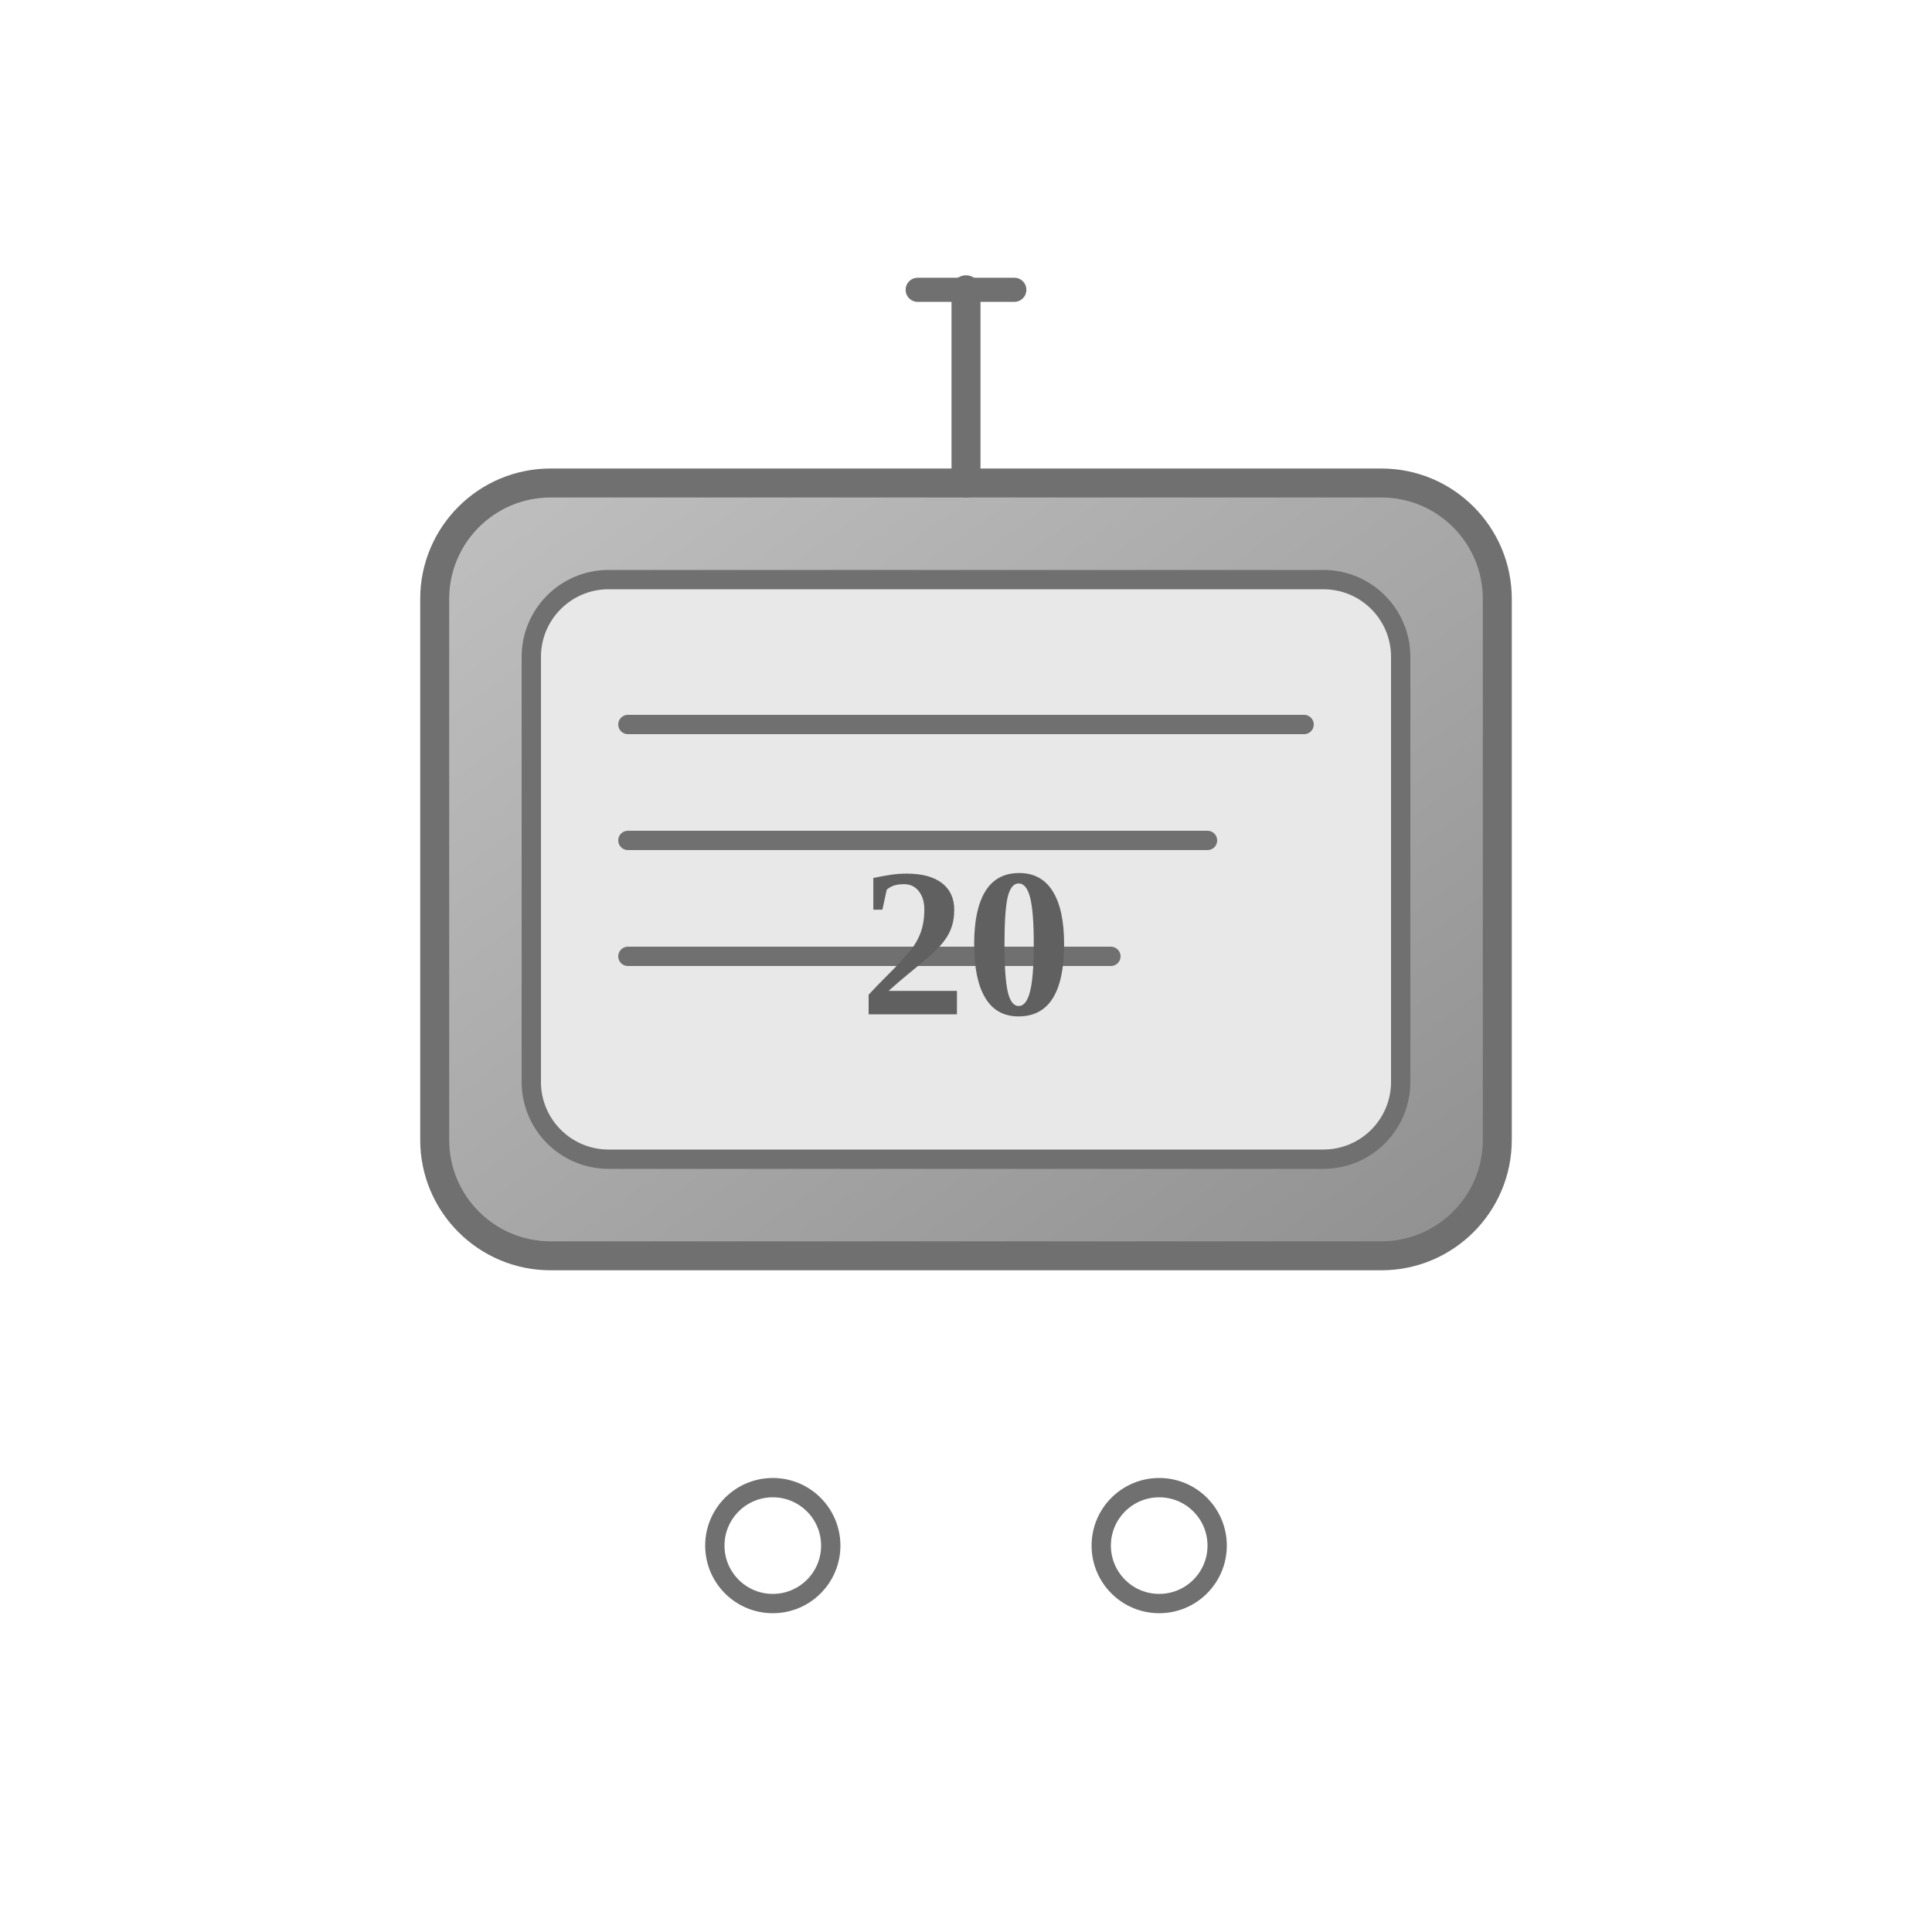
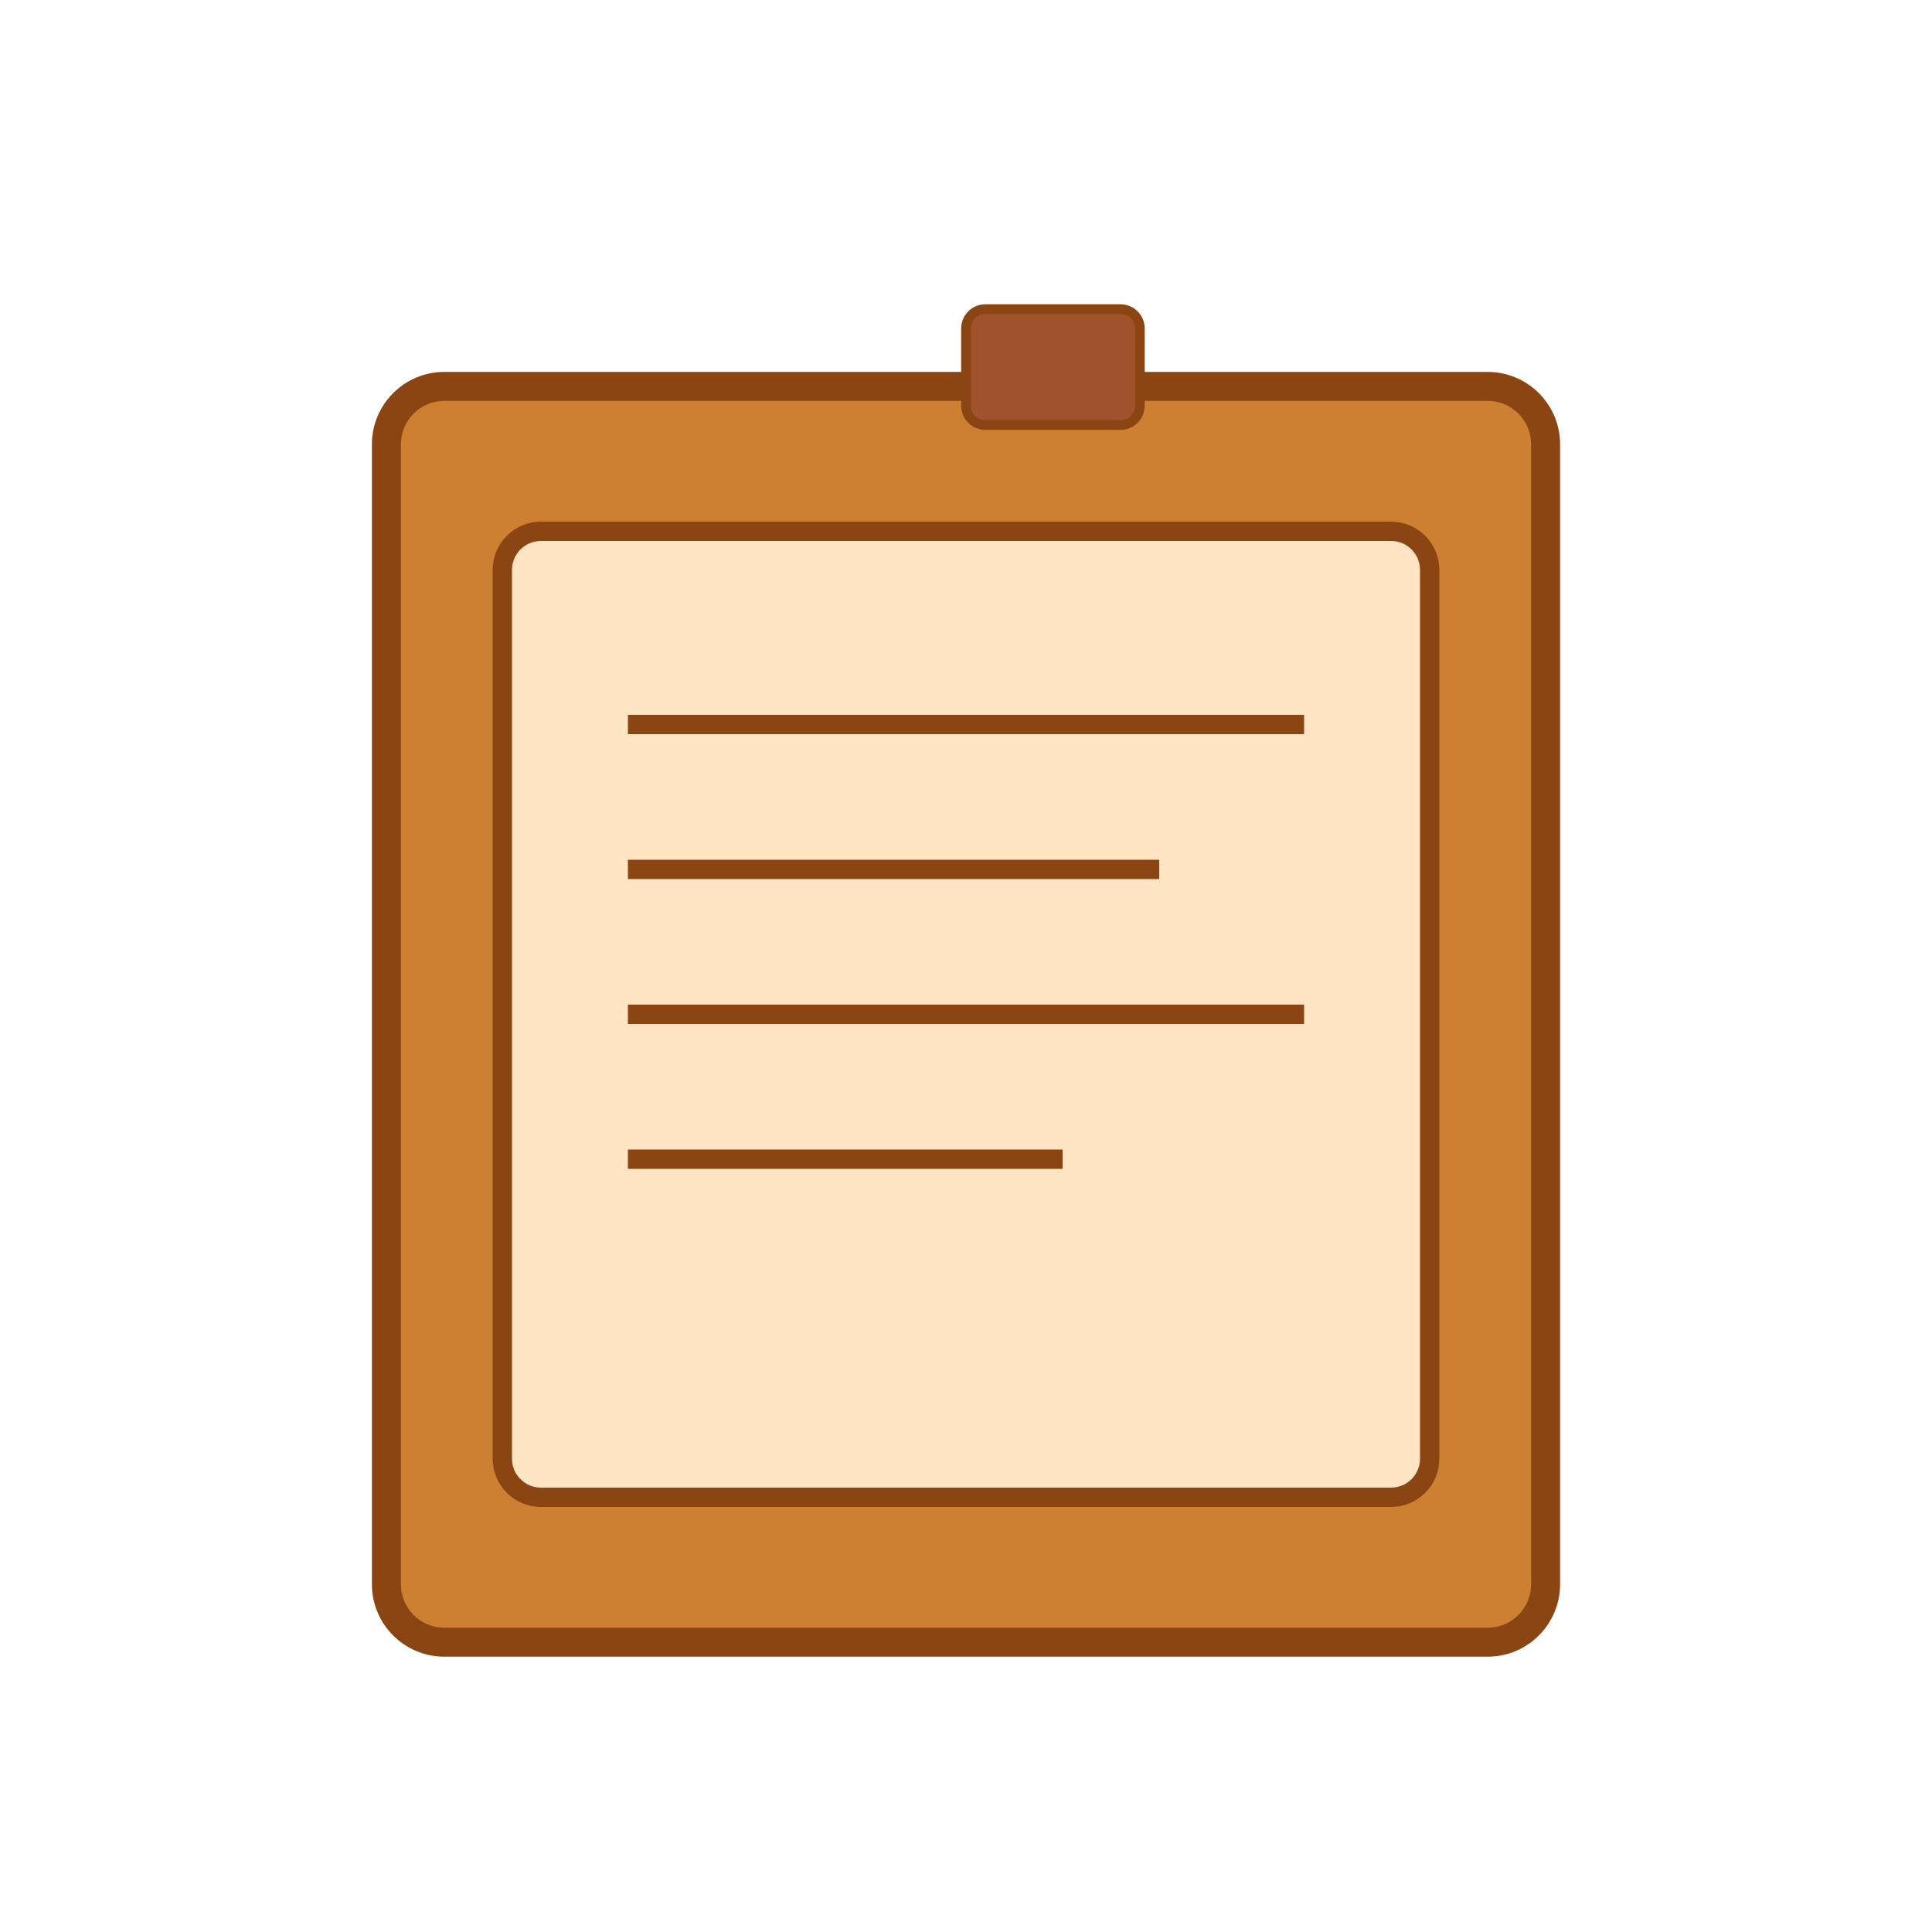
<svg xmlns="http://www.w3.org/2000/svg" viewBox="0 0 200 200">
-   <defs>
-     <linearGradient id="g20" x1="0" y1="0" x2="1" y2="1">
-       <stop offset="0" stop-color="#C0C0C0" />
-       <stop offset="1" stop-color="#909090" />
-     </linearGradient>
-   </defs>
-   <rect x="45" y="50" width="110" height="80" rx="12" fill="url(#g20)" stroke="#707070" stroke-width="3" />
-   <rect x="55" y="60" width="90" height="60" rx="8" fill="#E8E8E8" stroke="#707070" stroke-width="2" />
-   <line x1="65" y1="75" x2="135" y2="75" stroke="#707070" stroke-width="2" stroke-linecap="round" />
-   <line x1="65" y1="87" x2="125" y2="87" stroke="#707070" stroke-width="2" stroke-linecap="round" />
-   <line x1="65" y1="99" x2="115" y2="99" stroke="#707070" stroke-width="2" stroke-linecap="round" />
-   <line x1="100" y1="50" x2="100" y2="30" stroke="#707070" stroke-width="3" stroke-linecap="round" />
-   <line x1="95" y1="30" x2="105" y2="30" stroke="#707070" stroke-width="2.5" stroke-linecap="round" />
-   <text x="100" y="105" text-anchor="middle" font-size="22" font-weight="bold" fill="#606060">20</text>
-   <circle cx="80" cy="160" r="6" fill="none" stroke="#707070" stroke-width="2" />
-   <circle cx="120" cy="160" r="6" fill="none" stroke="#707070" stroke-width="2" />
+   <rect x="40" y="40" width="120" height="130" rx="6" fill="#CD7F32" stroke="#8B4513" stroke-width="3" />
+   <rect x="52" y="55" width="96" height="100" rx="4" fill="#FFE4C4" stroke="#8B4513" stroke-width="2" />
+   <line x1="65" y1="75" x2="135" y2="75" stroke="#8B4513" stroke-width="2" />
+   <line x1="65" y1="90" x2="120" y2="90" stroke="#8B4513" stroke-width="2" />
+   <line x1="65" y1="105" x2="135" y2="105" stroke="#8B4513" stroke-width="2" />
+   <line x1="65" y1="120" x2="110" y2="120" stroke="#8B4513" stroke-width="2" />
+   <rect x="100" y="32" width="18" height="12" rx="2" fill="#A0522D" stroke="#8B4513" stroke-width="1" />
</svg>
